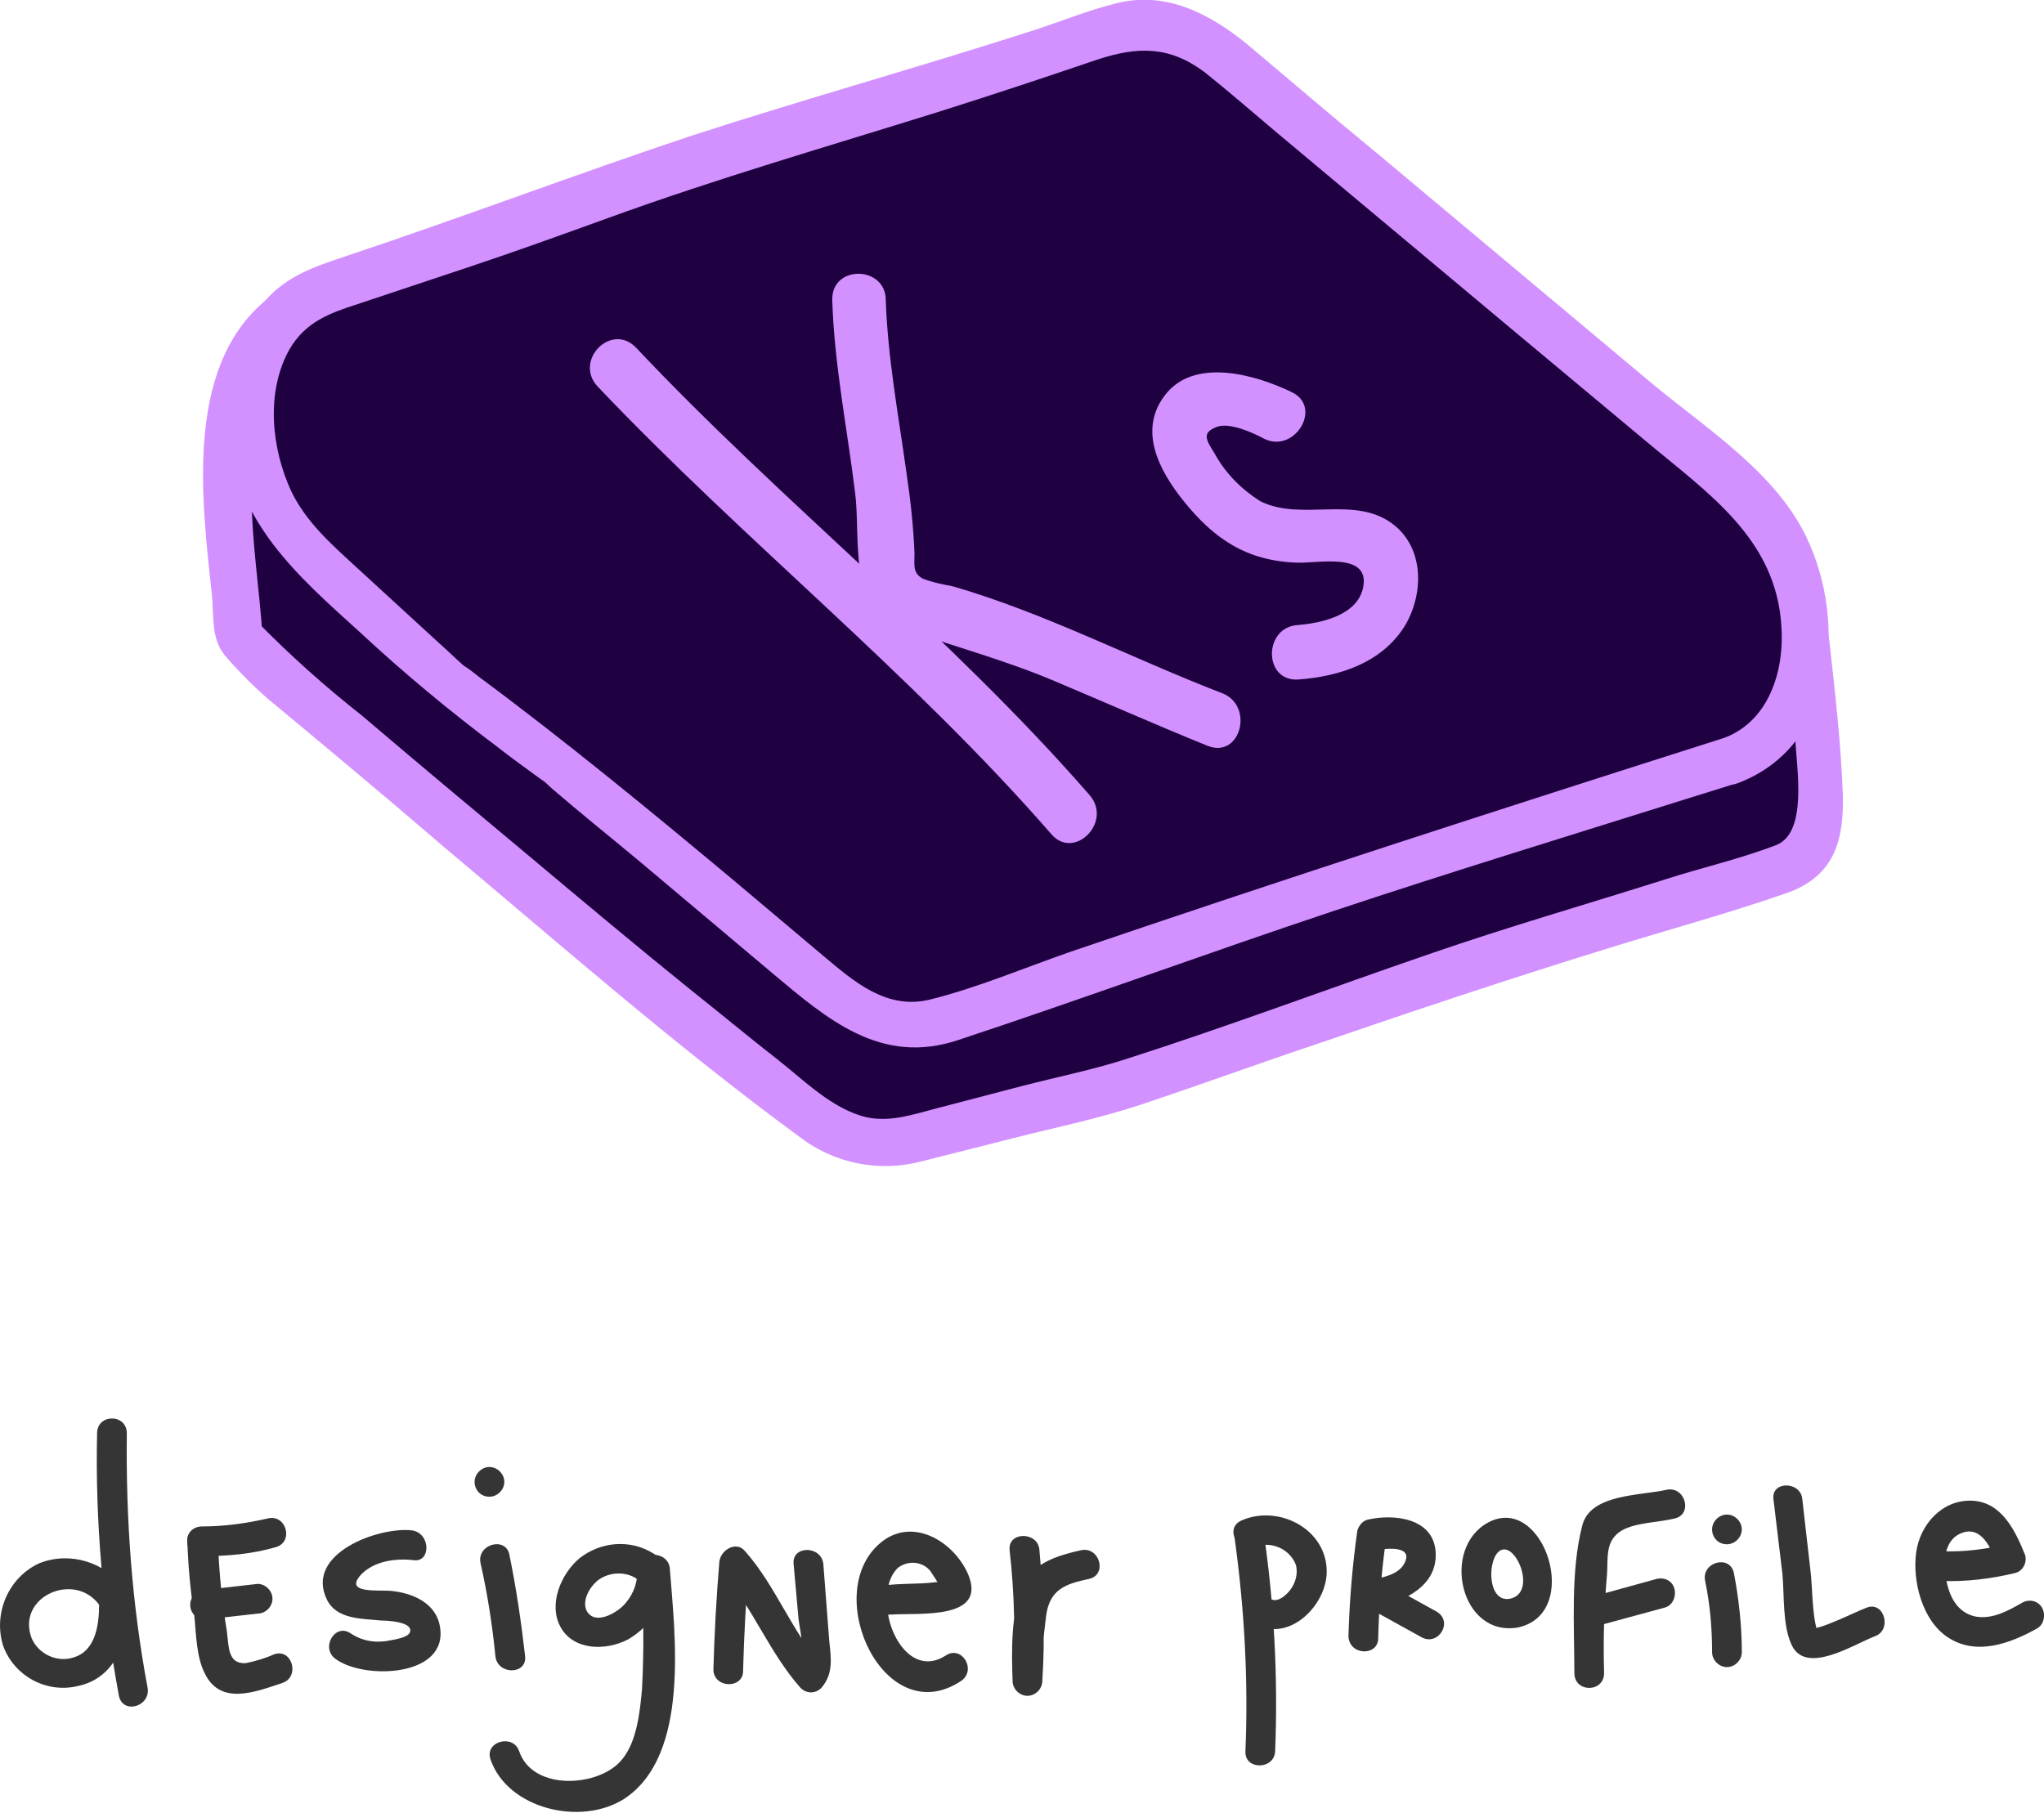
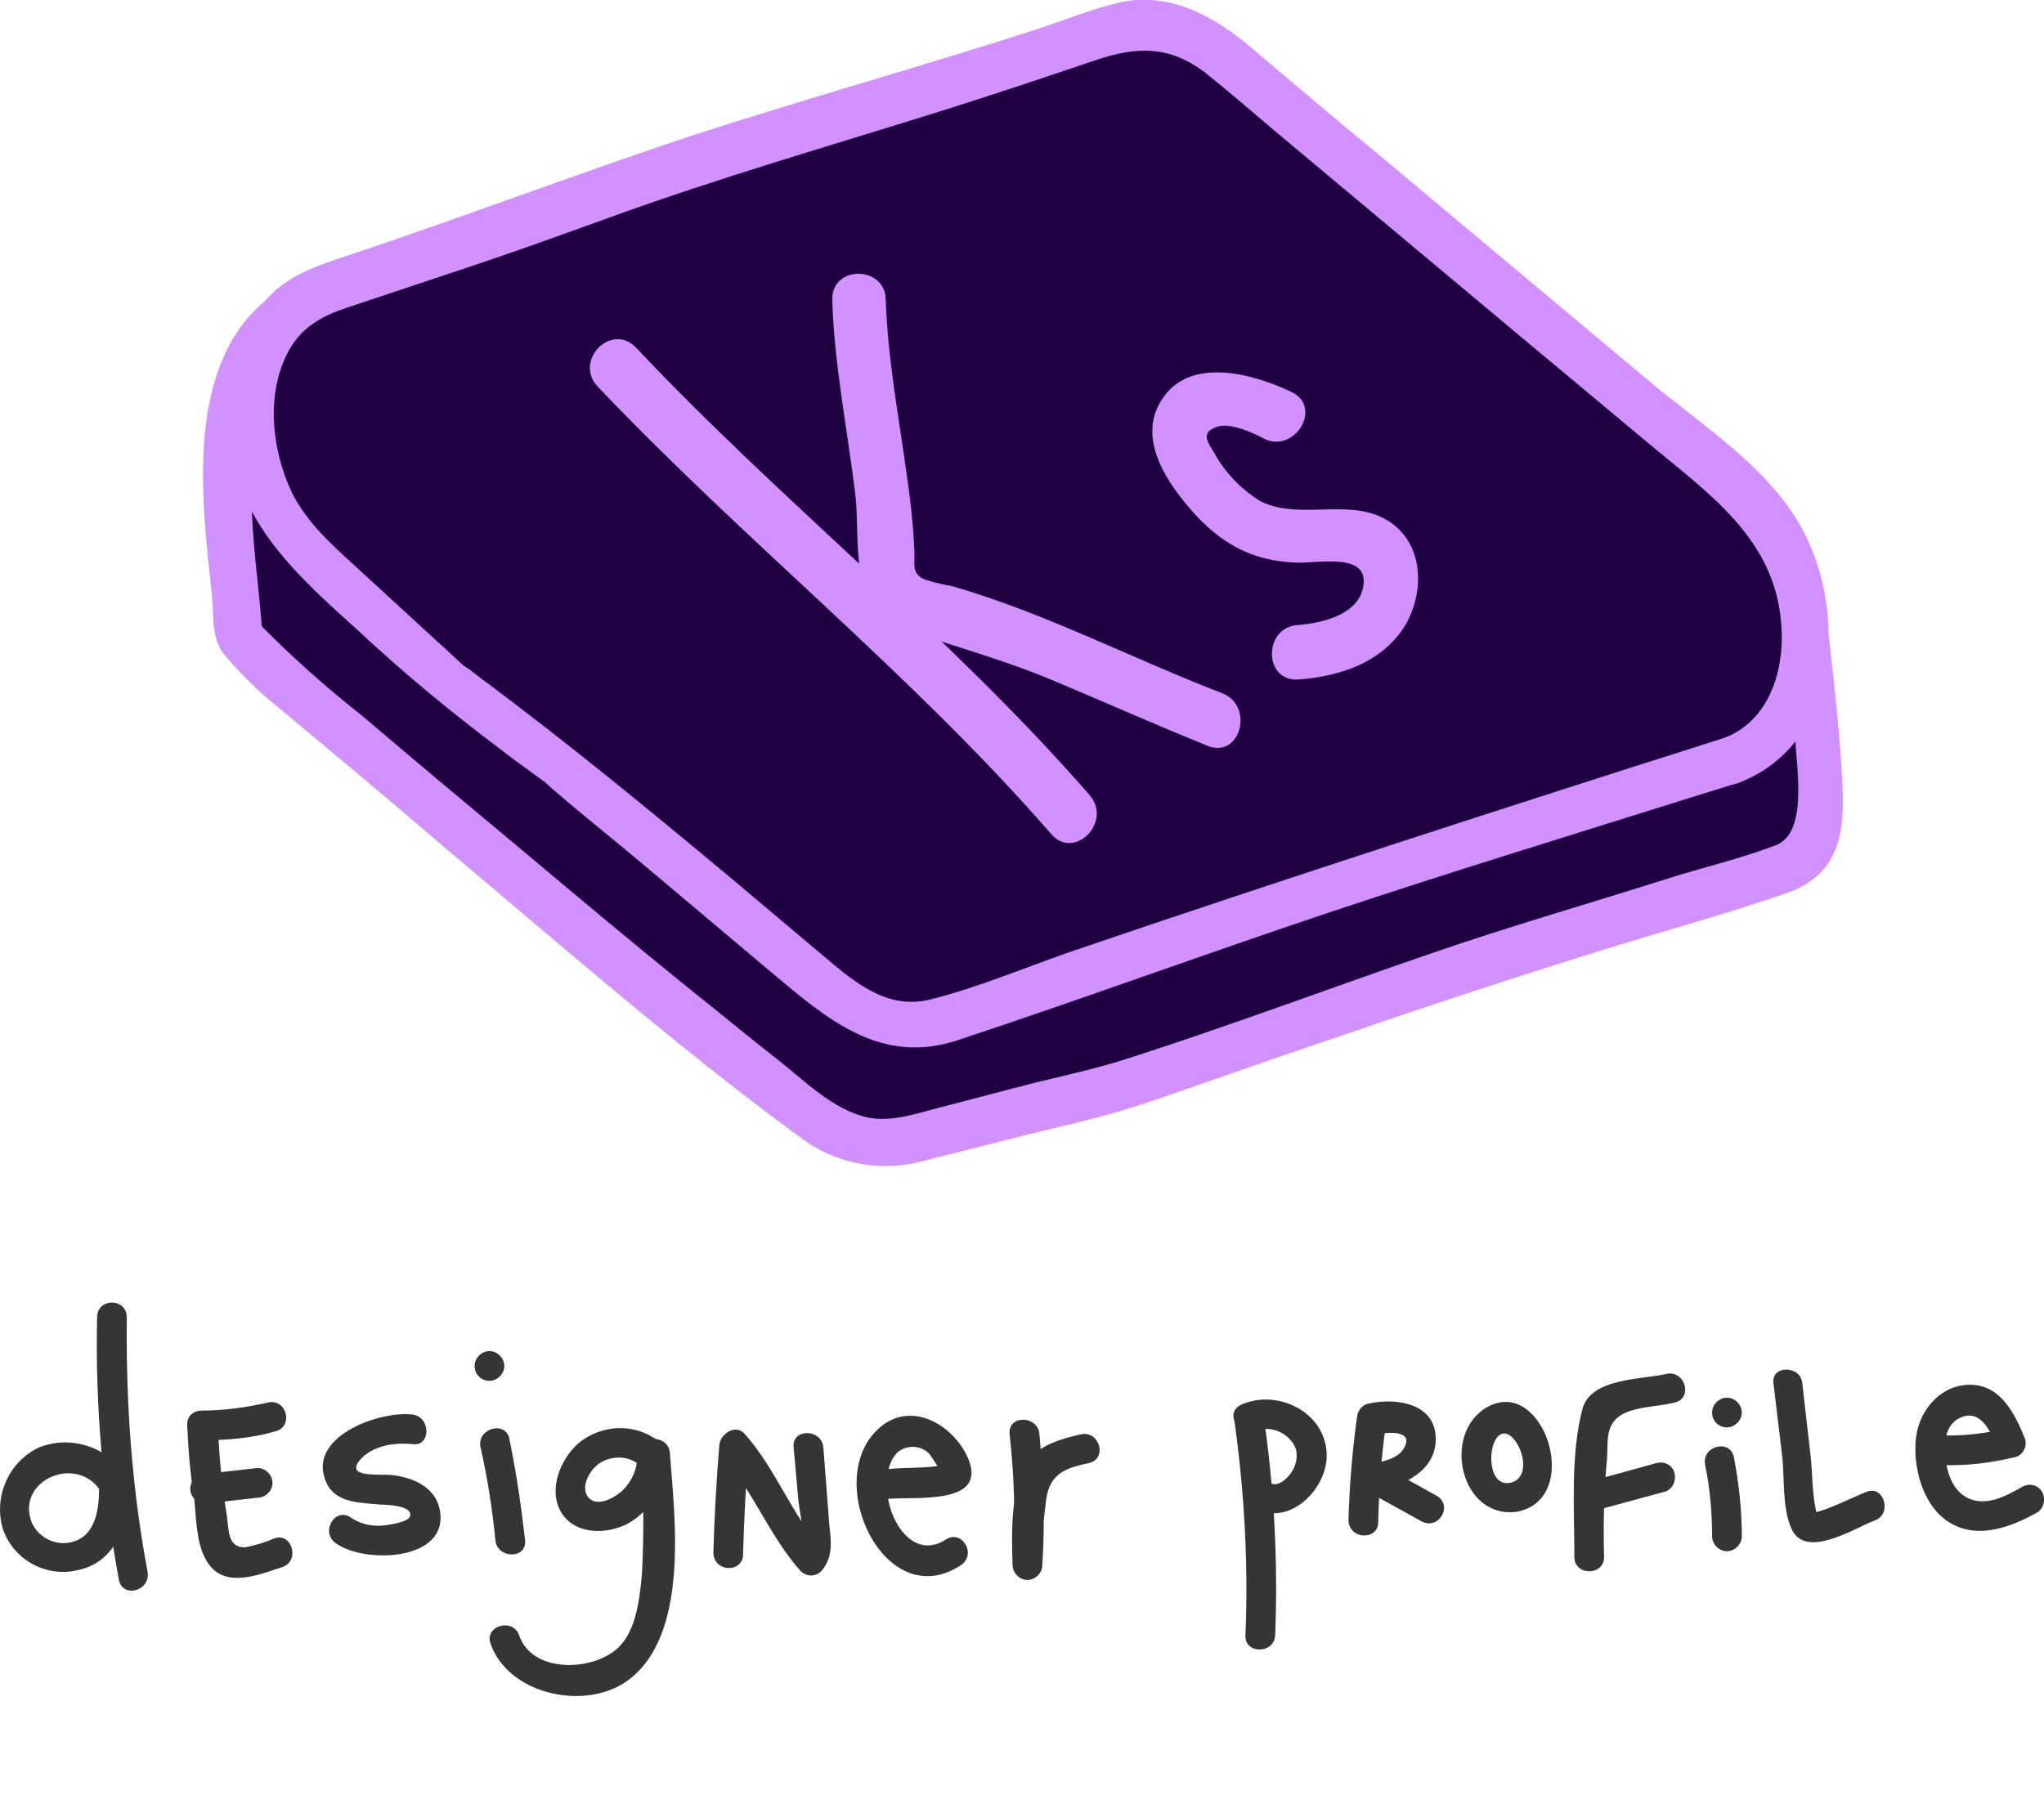
<svg xmlns="http://www.w3.org/2000/svg" version="1.1" id="Layer_1" x="0px" y="0px" viewBox="0 0 206.3 183" style="enable-background:new 0 0 206.3 183;" xml:space="preserve">
  <style type="text/css">
	.st0{fill:#1F0040;}
	.st1{fill:#D291FF;}
	.st2{fill:#353535;}
- 	.st3{opacity:0.3;}
- 	.st4{fill:#2D1B08;}
- 	.st5{fill:#DE9448;}
</style>
  <g>
    <path class="st0" d="M182.2,64.2c1,8.7,1.5,6.3,1.4,15.1c0,2.4,0.4,2.2-0.3,5.1c-0.3,1.3-1.1,2.3-2.3,2.8l-1.1,0.4l-32,10   l-34.1,11.8l-21.5,5.5c-3.5,1.1-7.4,0.2-10.8-2.6C62.8,97.9,45.1,82.4,26.9,67.4l-2.8-3.1c-0.5-8.1-1.2-8.4-1-16.5   c0.1-5.7,0.8-12,5.2-15.6" />
    <path class="st1" d="M179.8,64.2c0.4,3.5,1.2,6.9,1.4,10.4c0.1,2.8,1.3,9.4-1.9,10.7c-3.6,1.4-7.6,2.3-11.3,3.5   c-7.9,2.5-15.9,4.8-23.7,7.5c-10.2,3.5-20.3,7.3-30.6,10.6c-3.4,1.1-6.9,1.8-10.4,2.7l-8.8,2.3c-2.3,0.6-4.6,1.4-7,0.9   c-3.5-0.8-6.4-3.8-9.1-5.9s-5.7-4.6-8.6-6.9c-5.7-4.6-11.3-9.3-16.9-14c-5.4-4.5-10.9-9.1-16.3-13.7c-3.8-3-7.4-6.2-10.8-9.7   l0.7,1.7c-0.3-4.8-1.1-9.5-1.1-14.3c0-5.6,0-12.2,4.6-16.1c2.3-2-1-5.3-3.4-3.4c-8,6.9-6.2,20.3-5.2,29.7c0.2,2.3-0.1,4.5,1.5,6.2   c1.3,1.5,2.7,2.9,4.2,4.2c5.9,4.9,11.9,9.9,17.7,14.9c11.8,9.9,23.4,20.1,35.8,29.2c3.6,2.8,8.2,3.7,12.6,2.5   c2.8-0.7,5.5-1.4,8.3-2.1c4.6-1.2,9.2-2.1,13.7-3.6c6-2,12-4.2,18-6.2c9.6-3.3,19.2-6.5,28.9-9.5c6.1-1.9,12.4-3.6,18.4-5.7   c4.6-1.7,5.6-5.2,5.5-9.8c-0.2-5.4-0.8-10.5-1.4-15.9C184.2,61.2,179.4,61.2,179.8,64.2L179.8,64.2z" />
    <path class="st0" d="M174.7,76.8l-40.6,12.9L95,103.1c-3.5,1.2-7.4,0.2-10.8-2.6l-14-11.8L56.6,77.4l-11.5-8.4L32,56.8   c-9.4-7.9-9-24.5,0.8-27.7l18.3-6l19.3-7l24.1-7.3l17.9-5.9c3.5-1.1,7.4-0.2,10.8,2.6l12.2,10.1l14.7,12.3l14.6,12.1l10.8,9   C184.9,56.9,184.4,73.6,174.7,76.8z" />
    <path class="st1" d="M174,74.5c-22,7-44,14.1-66,21.6c-4.6,1.6-9.3,3.6-14.1,4.8c-4.4,1.1-7.7-1.8-10.8-4.4L74.2,89   c-8.5-7.1-17-14.1-25.9-20.7c-0.5-0.4-1-0.8-1.5-1.1l0,0c-0.8-0.7-1.6-1.5-2.4-2.2l-8.5-7.8c-2.5-2.3-5-4.5-6.5-7.6   c-2-4.3-2.6-10-0.2-14.3c1.6-2.8,4.1-3.7,6.9-4.6l11.1-3.7c4.8-1.6,9.5-3.3,14.2-5c11-4,22.1-7.2,33.3-10.7   c5.4-1.7,10.8-3.5,16.1-5.3c4-1.3,7.2-1.4,10.8,1.3c2.5,2,4.9,4.1,7.4,6.2l24.5,20.5l12.7,10.6c6.2,5.2,13.1,9.8,13.6,18.7   C180.1,67.6,178.6,72.8,174,74.5c-2.8,1-1.6,5.6,1.3,4.6c10-3.7,11.1-16.2,7.1-24.7c-3.1-6.7-10.3-11.2-15.8-15.8l-27.7-23.2   c-4.4-3.6-8.7-7.3-13.1-11c-3.7-3-8.1-5.3-13-4.1c-2.9,0.7-5.8,1.9-8.6,2.8C92.7,6.8,81.2,10,69.8,13.7c-11.7,3.9-23.3,8.3-35,12.2   c-3,1-5.7,1.9-7.9,4.3c-3.3,3.6-4.4,8.8-3.9,13.5c0.9,9.1,7,14.4,13.3,20.1c4.4,4.1,9.1,8,13.9,11.6c1.4,1.1,2.8,2.1,4.3,3.2   c0.3,0.2,0.6,0.4,0.9,0.7c-1-0.8,0.1,0.1,0.3,0.3c2.9,2.5,5.9,4.9,8.9,7.4l13.3,11.2c5.6,4.7,11,9.4,18.8,6.8   c12.7-4.2,25.2-8.8,37.8-13c12-4,24.1-7.7,36.2-11.5l4.5-1.4C178.2,78.2,177,73.6,174,74.5z" />
    <path class="st1" d="M130.4,39.6c-3.7-1.8-10-3.6-12.9,0.4c-2.6,3.5-0.5,7.5,1.9,10.5c3.1,3.9,6.4,6.1,11.4,6.3   c2.2,0.1,7.4-1.1,6.8,2.4c-0.5,2.9-4.2,3.7-6.6,3.9c-3.5,0.2-3.5,5.7,0,5.5c4.2-0.3,8.6-1.7,10.9-5.6c1.8-3.2,1.8-7.6-1.2-10   c-3.9-3.1-9.3-0.3-13.5-2.4c-1.9-1.2-3.5-2.8-4.6-4.8c-0.8-1.3-1.4-2.1,0.2-2.7c1.3-0.5,3.7,0.6,4.8,1.2   C130.7,45.8,133.5,41.1,130.4,39.6L130.4,39.6z" />
    <path class="st1" d="M60.3,39C75.1,54.6,92,68,106.1,84.2c2.3,2.7,6.2-1.2,3.9-3.9C95.9,64.1,78.9,50.7,64.2,35.1   C61.7,32.5,57.9,36.4,60.3,39L60.3,39z" />
    <path class="st1" d="M84,30.3c0.2,6.5,1.5,12.9,2.3,19.4c0.6,4.5-0.8,11.8,4.6,13.7c5.2,1.8,10.4,3.2,15.4,5.3s10.4,4.5,15.6,6.6   c3.3,1.3,4.7-4,1.5-5.3c-9.1-3.5-17.9-8.1-27.2-10.8c-1-0.2-2.1-0.4-3.1-0.8c-1-0.6-0.8-1.3-0.8-2.5c-0.1-2.7-0.4-5.4-0.8-8.1   c-0.8-5.8-1.9-11.6-2.1-17.5C89.4,26.8,83.9,26.7,84,30.3L84,30.3z" />
  </g>
  <g>
-     <path class="st2" d="M12.6,160.4c-2-2.7-5.5-3.8-8.6-2.6c-3.1,1.4-4.7,5-3.7,8.3c1.1,3.1,4.4,4.9,7.6,4.1c3.8-0.8,5.1-4.7,5.1-8.2   c0-1.9-3-1.9-3,0s-0.3,4.6-2.5,5.3c-1.7,0.6-3.6-0.3-4.3-1.9c-1.6-4.2,4.3-6.8,6.8-3.4C11.2,163.5,13.8,162,12.6,160.4L12.6,160.4z   " />
-     <path class="st2" d="M9.8,144.7c-0.2,8.9,0.6,17.8,2.2,26.5c0.4,1.9,3.2,1.1,2.9-0.8c-1.6-8.5-2.2-17.1-2.1-25.7   C12.8,142.7,9.8,142.7,9.8,144.7L9.8,144.7z" />
-     <path class="st2" d="M20.4,157.1c2.5,0,5-0.2,7.4-0.9c1.9-0.5,1.1-3.4-0.8-2.9c-2.2,0.5-4.4,0.8-6.6,0.8   C18.4,154.1,18.4,157.1,20.4,157.1z" />
-     <path class="st2" d="M20.7,163.5l5.3-0.6c0.8,0,1.5-0.7,1.5-1.5c0-0.8-0.7-1.5-1.5-1.5l-5.3,0.6c-0.8,0-1.5,0.7-1.5,1.5   C19.2,162.9,19.9,163.5,20.7,163.5z" />
-     <path class="st2" d="M18.9,155.6c0.1,2.5,0.3,4.9,0.7,7.4c0.2,1.9,0.2,4.3,1.1,6c1.6,3.2,5.1,1.8,7.8,0.9c1.8-0.6,1-3.5-0.8-2.9   c-0.9,0.4-1.9,0.7-2.9,0.9c-1.8,0.1-1.7-1.6-1.9-3.2c-0.5-3-0.8-6-0.9-9.1C21.8,153.7,18.8,153.7,18.9,155.6L18.9,155.6z" />
-     <path class="st2" d="M41.6,154.5c-3.3-0.4-10.9,2.3-8.6,7c1,2,3.5,1.9,5.5,2.1c0.5,0,3.1,0.1,2.9,1.1c-0.1,0.6-1.5,0.8-2,0.9   c-1.4,0.3-2.8,0.1-4-0.7c-1.6-1.1-3.1,1.5-1.5,2.6c2.9,2.1,11.4,1.8,10.5-3.3c-0.4-2.4-2.8-3.4-5-3.6c-1.3-0.1-4.8,0.3-2.9-1.7   c1.3-1.3,3.4-1.6,5.2-1.4C43.5,157.8,43.5,154.8,41.6,154.5L41.6,154.5z" />
-     <path class="st2" d="M48.5,157.8c0.7,3.1,1.2,6.3,1.5,9.4c0.2,1.9,3.2,1.9,3,0c-0.4-3.5-0.9-6.9-1.6-10.3   C51,155.1,48.1,155.9,48.5,157.8L48.5,157.8z" />
-     <path class="st2" d="M49.4,151.1c0.8,0,1.5-0.7,1.5-1.5s-0.7-1.5-1.5-1.5s-1.5,0.7-1.5,1.5S48.5,151.1,49.4,151.1z" />
-     <path class="st2" d="M65.9,156.8c-2.3-1.4-5.2-1.2-7.4,0.5c-1.9,1.6-3.2,4.7-1.9,7s4.5,2.4,6.8,1.2c2.4-1.4,3.9-3.9,3.9-6.6   c0.1-1.9-2.9-1.9-3,0c0,1.2-0.6,2.4-1.4,3.2c-0.8,0.8-2.9,2-3.7,0.5c-0.5-1.1,0.4-2.5,1.2-3.1c1.1-0.8,2.7-0.9,3.9-0.1   C66.1,160.3,67.6,157.7,65.9,156.8L65.9,156.8z" />
-     <path class="st2" d="M64.6,158.4c0.4,4,0.4,8.1,0.2,12.1c-0.2,2.2-0.5,5.3-2,7.1c-2.2,2.8-9,3.3-10.4-0.8c-0.6-1.8-3.5-1-2.9,0.8   c1.7,5,9.1,6.8,13.5,4c6.7-4.4,5.1-16.7,4.6-23.3C67.4,156.5,64.4,156.5,64.6,158.4L64.6,158.4z" />
-     <path class="st2" d="M75,168.6c0.1-3.6,0.3-7.3,0.6-10.9l-2.6,1.1c3,3.6,4.7,8.1,7.8,11.6c0.6,0.6,1.5,0.6,2.1,0   c1.2-1.4,1-2.9,0.8-4.7l-0.6-7.8c-0.2-1.9-3.2-1.9-3,0l0.5,5.6c0.1,0.8,0.8,4.1,0.2,4.7H83c-3.1-3.5-4.7-8.1-7.8-11.6   c-0.9-1.1-2.5-0.1-2.6,1.1c-0.3,3.6-0.5,7.3-0.6,10.9C72.1,170.5,75.1,170.5,75,168.6L75,168.6z" />
-     <path class="st2" d="M89.9,163c2.8-0.2,9.8,0.6,7.8-4.1c-1.5-3.4-5.8-5.9-9-3c-5.8,5.2,0.6,18.9,8.3,13.8c1.6-1.1,0.1-3.6-1.5-2.6   c-3.2,2.1-5.6-1.6-5.9-4.4c-0.2-1.5-0.1-3.3,1-4.4c1-0.8,2.5-0.7,3.3,0.3c0,0,0,0,0,0c0.4,0.6,0.8,1.2,1.1,1.8l1-1   c-1.8,0.6-4.3,0.4-6.3,0.6s-1.9,3.1,0,3L89.9,163z" />
-     <path class="st2" d="M101.9,156.5c0.5,4.4,0.6,8.8,0.3,13.3h3c-0.1-2.3,0.1-4.5,0.4-6.8c0.4-2.6,2-3.1,4.3-3.6   c1.9-0.4,1.1-3.3-0.8-2.9c-2.2,0.5-4.7,1.2-5.8,3.4c-1.3,2.7-1.2,6.9-1.1,9.8c0,0.8,0.7,1.5,1.5,1.5s1.5-0.7,1.5-1.5   c0.3-4.4,0.1-8.9-0.3-13.3C104.7,154.6,101.7,154.6,101.9,156.5z" />
-     <path class="st2" d="M124.6,155.2c1,7.2,1.4,14.4,1.1,21.6c-0.1,1.9,2.9,1.9,3,0c0.3-7.5-0.1-15-1.2-22.4   C127.2,152.5,124.3,153.3,124.6,155.2z" />
-     <path class="st2" d="M126.8,156.1c1.6-0.5,3.4,0.3,4,1.9c0.2,0.8,0,1.7-0.5,2.4c-0.4,0.6-1.5,1.6-2.2,0.9c-1.4-1.3-3.6,0.8-2.1,2.1   c3.5,3.1,8.1-1.2,7.9-5c-0.2-4.2-5-6.5-8.6-4.9C123.5,154.3,125,156.9,126.8,156.1L126.8,156.1z" />
-     <path class="st2" d="M139.1,165.3c0.1-3.3,0.3-6.6,0.8-9.9l-1,1.1c1-0.2,3.9-0.5,2.8,1.4c-0.6,1.1-2.3,1.4-3.4,1.6   c-0.8,0.2-1.3,1.1-1,1.9c0.1,0.3,0.3,0.6,0.6,0.8l5.6,3.1c1.7,0.9,3.2-1.6,1.5-2.6l-5.6-3.1l-0.4,2.7c2.8-0.7,6.1-2.2,5.9-5.6   s-4.1-3.9-6.8-3.3c-0.5,0.1-0.9,0.5-1.1,1.1c-0.5,3.5-0.8,7.1-0.9,10.7C136.2,167.2,139.2,167.2,139.1,165.3L139.1,165.3z" />
-     <path class="st2" d="M153.2,164.3c6.6-1.4,2.6-13.6-3-10.6C145.4,156.3,147.4,165.3,153.2,164.3c1.9-0.3,1.1-3.2-0.8-2.9   c-2.2,0.4-2.3-3.6-1.2-4.7c1.6-1.6,4.1,4.1,1.2,4.7C150.5,161.8,151.3,164.7,153.2,164.3z" />
-     <path class="st2" d="M161.9,168.9c-0.1-3.4,0-6.7,0.3-10c0.1-1.7-0.2-3.4,1.5-4.4c1.4-0.8,3.7-0.8,5.3-1.2c1.9-0.4,1.1-3.3-0.8-2.9   c-2.6,0.6-7.7,0.4-8.5,3.6c-1.2,4.6-0.8,10.2-0.8,14.9C158.9,170.9,161.9,170.9,161.9,168.9L161.9,168.9z" />
-     <path class="st2" d="M161,164.2l7-1.9c0.8-0.2,1.2-1.1,1-1.9c-0.2-0.8-1-1.2-1.8-1l-6.9,1.9c-0.8,0.2-1.3,1-1.1,1.8   C159.4,164,160.2,164.5,161,164.2L161,164.2z" />
-     <path class="st2" d="M172.1,159.6c0.5,2.4,0.7,4.8,0.7,7.2c0,0.8,0.7,1.5,1.5,1.5s1.5-0.7,1.5-1.5c0-2.7-0.3-5.4-0.8-8   C174.6,156.9,171.7,157.7,172.1,159.6z" />
-     <path class="st2" d="M174.3,155.9c0.8,0,1.5-0.7,1.5-1.5s-0.7-1.5-1.5-1.5s-1.5,0.7-1.5,1.5S173.4,155.9,174.3,155.9z" />
-     <path class="st2" d="M179,151.4l0.9,7.5c0.2,2.2,0,5.1,0.9,7.1c1.4,3.2,6.3,0,8.4-0.8c1.8-0.6,1-3.6-0.8-2.9   c-1.1,0.4-4.8,2.3-5.7,2.1l1,1.1c-0.9-2.1-0.7-5-1-7.2l-0.8-7C181.7,149.5,178.7,149.5,179,151.4L179,151.4z" />
-     <path class="st2" d="M195.9,159.6c2.5,0.1,5-0.2,7.5-0.8c0.8-0.2,1.2-1.1,1-1.8c-1-2.5-2.4-5.4-5.4-5.5s-5.2,2.4-5.6,5.2   c-0.4,2.9,0.6,6.9,3.2,8.6c2.9,1.9,6.3,0.6,9-0.9c0.7-0.4,0.9-1.4,0.5-2.1c-0.4-0.7-1.3-0.9-2-0.5c-1.4,0.8-3,1.7-4.7,1.4   c-1.9-0.4-2.7-2.1-3-3.9c-0.3-1.5-0.2-3.8,1.5-4.5c2.1-0.9,3.1,1.6,3.6,3l1.1-1.9c-2.2,0.5-4.4,0.8-6.7,0.7   C194,156.5,194,159.5,195.9,159.6L195.9,159.6z" />
-   </g>
-   <g class="st3">
-     <path class="st2" d="M252.2,143.7c-2-2.7-5.5-3.8-8.6-2.6c-3.1,1.4-4.7,5-3.7,8.3c1.1,3.1,4.4,4.9,7.6,4.1c3.9-0.8,5.1-4.7,5.1-8.2   c0-1.9-3-1.9-3,0s-0.3,4.6-2.5,5.3c-1.7,0.6-3.6-0.3-4.3-1.9c-1.6-4.2,4.3-6.8,6.9-3.4C250.8,146.7,253.4,145.2,252.2,143.7   L252.2,143.7z" />
-     <path class="st2" d="M249.4,128c-0.2,8.9,0.6,17.8,2.2,26.5c0.3,1.9,3.2,1.1,2.9-0.8c-1.6-8.5-2.2-17.1-2.1-25.7   C252.4,126,249.4,126,249.4,128L249.4,128z" />
-     <path class="st2" d="M260,140.4c2.5,0,5-0.2,7.4-0.9c1.9-0.5,1.1-3.4-0.8-2.9c-2.2,0.5-4.4,0.8-6.6,0.8   C258,137.4,258,140.4,260,140.4z" />
-     <path class="st2" d="M260.3,146.8l5.3-0.6c0.8,0,1.5-0.7,1.5-1.5c0-0.8-0.7-1.5-1.5-1.5l-5.3,0.6c-0.8,0-1.5,0.7-1.5,1.5   C258.8,146.1,259.5,146.8,260.3,146.8z" />
-     <path class="st2" d="M258.4,138.9c0.1,2.5,0.3,4.9,0.7,7.4c0.2,1.9,0.2,4.3,1.1,6c1.6,3.2,5.1,1.8,7.8,0.9c1.8-0.6,1-3.5-0.8-2.9   c-0.9,0.4-1.9,0.7-2.9,0.9c-1.8,0.1-1.7-1.6-1.9-3.2c-0.5-3-0.8-6-0.9-9.1C261.3,137,258.3,136.9,258.4,138.9L258.4,138.9z" />
-     <path class="st2" d="M281.1,137.8c-3.3-0.4-10.9,2.3-8.6,7c1,2,3.5,1.9,5.5,2.1c0.5,0,3.1,0.1,2.9,1.1c-0.1,0.6-1.5,0.8-2,0.9   c-1.4,0.3-2.8,0.1-4-0.7c-1.6-1.1-3.1,1.5-1.5,2.6c2.9,2.1,11.4,1.8,10.5-3.3c-0.4-2.4-2.8-3.4-5-3.6c-1.3-0.1-4.8,0.3-2.9-1.7   c1.3-1.3,3.4-1.6,5.2-1.4C283.1,141,283.1,138,281.1,137.8L281.1,137.8z" />
-     <path class="st2" d="M288.1,141.1c0.7,3.1,1.2,6.3,1.5,9.4c0.2,1.9,3.2,1.9,3,0c-0.4-3.5-0.9-6.9-1.6-10.3   C290.6,138.4,287.7,139.2,288.1,141.1L288.1,141.1z" />
-     <path class="st2" d="M288.9,134.4c0.8,0,1.5-0.7,1.5-1.5s-0.7-1.5-1.5-1.5s-1.5,0.7-1.5,1.5S288.1,134.4,288.9,134.4z" />
-     <path class="st2" d="M305.5,140.1c-2.3-1.4-5.2-1.2-7.4,0.5c-1.9,1.6-3.2,4.7-1.9,7c1.4,2.3,4.5,2.4,6.8,1.2   c2.4-1.4,3.9-3.9,3.9-6.6c0.1-1.9-2.9-1.9-3,0c0,1.2-0.6,2.4-1.4,3.2c-0.8,0.8-2.9,2-3.7,0.5c-0.5-1.1,0.4-2.5,1.2-3.1   c1.1-0.8,2.7-0.9,3.9-0.1C305.6,143.5,307.1,140.9,305.5,140.1L305.5,140.1z" />
-     <path class="st2" d="M304.2,141.7c0.4,4,0.4,8.1,0.2,12.1c-0.2,2.2-0.5,5.3-2,7.1c-2.2,2.8-9,3.3-10.4-0.8c-0.6-1.8-3.5-1-2.9,0.8   c1.7,5,9.1,6.8,13.5,4c6.7-4.4,5.1-16.7,4.6-23.3C307,139.8,304,139.8,304.2,141.7L304.2,141.7z" />
-     <path class="st2" d="M314.6,151.8c0.1-3.6,0.3-7.3,0.6-10.9l-2.6,1.1c3,3.6,4.7,8.1,7.8,11.6c0.6,0.6,1.5,0.6,2.1,0   c1.2-1.4,1-2.9,0.8-4.7l-0.6-7.8c-0.1-1.9-3.1-1.9-3,0l0.5,5.6c0.1,0.8,0.8,4.1,0.2,4.7h2.2c-3.1-3.5-4.7-8.1-7.8-11.6   c-0.9-1.1-2.5-0.1-2.6,1.1c-0.3,3.6-0.5,7.3-0.6,10.9C311.6,153.8,314.6,153.8,314.6,151.8L314.6,151.8z" />
-     <path class="st2" d="M329.5,146.3c2.8-0.2,9.9,0.6,7.8-4.1c-1.5-3.4-5.8-5.9-9-3c-5.8,5.2,0.6,18.9,8.3,13.8   c1.6-1.1,0.1-3.6-1.5-2.6c-3.2,2.1-5.6-1.6-5.9-4.4c-0.2-1.5-0.1-3.3,1-4.4c1-0.8,2.5-0.7,3.3,0.3c0,0,0,0,0,0   c0.4,0.6,0.8,1.2,1.1,1.8l1-1c-1.8,0.6-4.3,0.4-6.3,0.6s-1.9,3.1,0,3L329.5,146.3z" />
-     <path class="st2" d="M341.4,139.8c0.5,4.4,0.6,8.8,0.4,13.3h3c-0.1-2.3,0.1-4.5,0.4-6.8c0.4-2.6,2-3.1,4.3-3.6   c1.9-0.4,1.1-3.3-0.8-2.9c-2.2,0.5-4.7,1.2-5.8,3.4c-1.3,2.7-1.2,6.9-1.1,9.8c0,0.8,0.7,1.5,1.5,1.5s1.5-0.7,1.5-1.5   c0.3-4.4,0.1-8.9-0.4-13.3C344.2,137.9,341.2,137.8,341.4,139.8z" />
-     <path class="st2" d="M364.1,138.5c1,7.2,1.4,14.4,1.1,21.6c-0.1,1.9,2.9,1.9,3,0c0.3-7.5-0.1-15-1.2-22.4   C366.8,135.8,363.9,136.6,364.1,138.5z" />
-     <path class="st2" d="M366.4,139.4c1.6-0.5,3.4,0.3,4,1.9c0.2,0.8,0,1.7-0.5,2.4c-0.4,0.6-1.5,1.6-2.2,0.9c-1.4-1.3-3.6,0.8-2.1,2.1   c3.5,3.1,8.1-1.2,7.9-5c-0.2-4.2-5-6.5-8.6-4.9C363,137.6,364.6,140.1,366.4,139.4L366.4,139.4z" />
-     <path class="st2" d="M378.7,148.6c0.1-3.3,0.3-6.6,0.8-9.9l-1,1.1c1-0.2,3.9-0.5,2.8,1.4c-0.6,1.1-2.3,1.4-3.4,1.6   c-0.8,0.2-1.3,1.1-1,1.9c0.1,0.3,0.3,0.6,0.6,0.8l5.6,3.1c1.7,0.9,3.2-1.6,1.5-2.6L379,143l-0.4,2.7c2.8-0.7,6.1-2.2,5.9-5.6   s-4.1-3.9-6.8-3.3c-0.5,0.1-0.9,0.5-1.1,1.1c-0.5,3.5-0.8,7.1-0.9,10.7C375.7,150.5,378.7,150.5,378.7,148.6L378.7,148.6z" />
-     <path class="st2" d="M392.8,147.6c6.6-1.4,2.6-13.6-3-10.6C385,139.6,387,148.5,392.8,147.6c1.9-0.3,1.1-3.2-0.8-2.9   c-2.2,0.4-2.3-3.6-1.2-4.7c1.6-1.6,4.1,4.1,1.2,4.7C390.1,145.1,390.9,148,392.8,147.6z" />
-     <path class="st2" d="M401.5,152.2c-0.1-3.4,0-6.7,0.3-10c0.1-1.7-0.2-3.4,1.5-4.4c1.4-0.8,3.7-0.8,5.3-1.2c1.9-0.4,1.1-3.3-0.8-2.9   c-2.6,0.6-7.7,0.4-8.5,3.6c-1.2,4.6-0.8,10.2-0.8,14.9C398.5,154.1,401.5,154.1,401.5,152.2L401.5,152.2z" />
-     <path class="st2" d="M400.6,147.5l7-1.9c0.8-0.2,1.2-1.1,1-1.9c-0.2-0.8-1-1.2-1.8-1l-6.9,1.9c-0.8,0.2-1.3,1-1.1,1.8   C399,147.3,399.8,147.7,400.6,147.5L400.6,147.5z" />
-     <path class="st2" d="M411.7,142.9c0.5,2.4,0.7,4.8,0.7,7.2c0,0.8,0.7,1.5,1.5,1.5s1.5-0.7,1.5-1.5c0-2.7-0.3-5.4-0.8-8   C414.2,140.2,411.3,141,411.7,142.9z" />
-     <path class="st2" d="M413.8,139.1c0.8,0,1.5-0.7,1.5-1.5s-0.7-1.5-1.5-1.5s-1.5,0.7-1.5,1.5S413,139.1,413.8,139.1z" />
-     <path class="st2" d="M418.6,134.7l0.9,7.5c0.2,2.2,0,5.1,0.9,7.1c1.4,3.2,6.3,0,8.5-0.8c1.8-0.6,1-3.6-0.8-2.9   c-1.1,0.4-4.8,2.3-5.7,2.1l1,1.1c-0.9-2.1-0.7-5-1-7.2l-0.8-7C421.3,132.8,418.3,132.8,418.6,134.7L418.6,134.7z" />
-     <path class="st2" d="M435.5,142.9c2.5,0.1,5-0.2,7.5-0.8c0.8-0.2,1.2-1.1,1-1.8c-1-2.5-2.4-5.4-5.4-5.5s-5.2,2.4-5.6,5.2   c-0.4,2.9,0.6,6.9,3.2,8.6c2.9,1.9,6.3,0.6,9-0.9c0.7-0.4,0.9-1.4,0.5-2.1c-0.4-0.7-1.3-0.9-2-0.5c-1.4,0.8-3,1.7-4.7,1.4   c-1.9-0.4-2.7-2.1-3-3.9c-0.3-1.5-0.2-3.8,1.5-4.5c2.1-0.9,3.1,1.6,3.6,3l1.1-1.9c-2.2,0.5-4.4,0.8-6.7,0.7   C433.6,139.8,433.6,142.8,435.5,142.9L435.5,142.9z" />
-   </g>
-   <g>
-     <path class="st4" d="M422.5,50.4c1,9.1,1.1,9.3,1,18.4c0.1,3.2-0.1,6.4-0.5,9.6c-0.3,1.3-1.1,2.4-2.3,2.9l-1.1,0.5l-32.3,10.4   l-34.4,12.3l-21.7,5.8c-3.5,1.2-7.5,0.2-10.9-2.7l-28.4-22.7l-10.3-10.3l-16.2-13.9l-2.8-3.2c-0.6-8.5-0.7-17-0.5-25.5   c0.1-5.9,0.8-12.6,5.3-16.2" />
-     <path class="st5" d="M420.1,50.4c0.7,6.1,1,12.3,1,18.4c0,2.6,0.9,8.4-1.2,10.2c-0.7,0.4-1.4,0.7-2.2,0.9c-7.3,2.4-14.7,4.8-22,7.1   c-11.9,3.8-23.7,8.2-35.4,12.4c-4.3,1.5-8.4,3-12.8,4.1l-12.7,3.4c-4,1.1-7.6,2.4-11.5-0.1c-5.3-3.4-10-8-15-11.9   s-10-7.6-14.7-11.7c-4.5-4-8.4-8.6-13-12.6c-5.6-4.8-11.6-9.3-16.5-14.8l0.7,1.7c-0.5-7.5-0.7-15-0.6-22.5c0.1-6-0.2-13.2,4.6-17.6   c2.3-2-1.1-5.4-3.4-3.4c-6,5.4-6,14.1-6,21.6c-0.1,4.9,0,9.7,0.2,14.6c0.1,3.5-0.4,7.2,1.9,9.9c5,5.7,11.4,10.3,17.2,15.2   c4.2,3.6,7.6,8,11.8,11.5c6.5,5.6,13.4,10.7,20,16c6.3,5,12.7,12,21.5,9.6c7.1-1.9,14.3-3.5,21.3-5.7c12.4-3.8,24.3-9.1,36.7-13.1   l28.4-9.2c0.9-0.3,1.9-0.6,2.8-1c3.9-1.7,4.4-5.3,4.6-9.2c0.3-8,0-16.1-1-24.1c-0.3-3-5.1-3.1-4.8,0L420.1,50.4z" />
-     <path class="st4" d="M414.8,60.7l-40.9,13l-39.4,13.5c-3.5,1.2-7.5,0.2-10.9-2.7l-14.2-11.8l-13.7-11.4l-11.5-8.5L271,40.6   c-9.5-8-9-24.7,0.8-28l18.5-6.1l19.5-7.1L334-7.9l18-6c3.5-1.1,7.5-0.2,10.9,2.7L375.2-1L390,11.4l14.7,12.2l10.9,9.1   C425,40.7,424.6,57.4,414.8,60.7z" />
-     <path class="st5" d="M414.1,58.4c-22.2,7.1-44.4,14.2-66.5,21.8c-4.7,1.6-9.4,3.7-14.2,4.8c-4.5,1.1-7.8-1.8-10.9-4.5l-9-7.5   c-8.6-7.2-17.1-14.2-26.1-20.8l-1.6-1.2c-0.6-0.4-0.2-0.2,0,0c-0.8-0.7-1.6-1.5-2.4-2.2l-8.6-7.9c-2.5-2.3-5.1-4.5-6.6-7.7   c-2.1-4.4-2.6-10.1-0.2-14.4c1.6-2.9,4.1-3.7,7-4.7l11.2-3.7c4.8-1.6,9.6-3.3,14.3-5.1c11.1-4,22.3-7.3,33.5-10.8   c5.5-1.7,10.9-3.5,16.3-5.3c4-1.3,7.3-1.5,10.9,1.4c2.6,2,5,4.2,7.5,6.2l24.7,20.6l12.8,10.7c6.3,5.2,13.3,9.9,13.7,18.9   C420.2,51.5,418.7,56.7,414.1,58.4c-2.9,1.1-1.6,5.7,1.3,4.6c10-3.7,11.2-16.3,7.2-24.9c-3.2-6.8-10.4-11.2-16-15.9L378.7-1.2   c-4.4-3.7-8.8-7.4-13.2-11.1c-3.8-3.1-8.1-5.3-13.1-4.2c-3,0.7-5.8,1.9-8.7,2.8c-11.4,3.8-23.1,6.9-34.5,10.7   c-11.8,3.9-23.5,8.4-35.3,12.3c-3,1-5.8,1.9-8,4.3c-3.3,3.6-4.4,8.9-4,13.7c0.9,9.2,7,14.5,13.4,20.3c4.5,4.2,9.2,8.1,14.1,11.7   l4.3,3.2c0.3,0.2,0.6,0.4,0.9,0.7c-1-0.8,0.1,0.1,0.3,0.3c2.9,2.5,6,5,8.9,7.5l13.5,11.2c5.6,4.7,11.1,9.5,19,6.8   c12.7-4.2,25.4-8.8,38.1-13.1c12.1-4,24.3-7.8,36.5-11.6l4.6-1.5C418.3,62.1,417.1,57.4,414.1,58.4z" />
-     <path class="st5" d="M327.3,18.4c-6.4-5.2-16.5-7.9-22.3-0.3c-5.8,7.7,0.1,16.4,4.6,22.9c5.4,7.7,11.9,14.5,18.4,21.3   c2.8,3,6.1,6,10.4,6.6c3.4,0.5,7.3-1.2,10-3.3c3.4-2.6,4-6.3,2.5-10.2c-1.9-4.7-4.6-9.1-6.5-13.8l-4.4,2.6l14.6,13.8   c2.5,2.3,6.2-1.4,3.7-3.7l-14.6-13.8c-1.7-1.7-5.4,0-4.4,2.5c1.5,3.7,3.4,7.1,5.1,10.7c1.6,3.3,3.6,6.3-0.4,8.5   c-1.6,0.9-3.6,1.8-5.4,1.3c-2-0.5-3.7-2-5.2-3.4c-3.1-2.9-5.9-6.2-8.8-9.3c-5.8-6.3-11.2-12.9-15.2-20.5c-1-1.9-1.7-3.5-1.4-5.6   c0.2-2.3,1.5-4.4,3.5-5.5c4.1-2.2,9,0.1,12.2,2.7C326.2,24.2,330,20.5,327.3,18.4z" />
-     <path class="st5" d="M336.6,49.2l10.7-7.9c2.7-2,0.1-6.5-2.6-4.5l-10.7,7.9C331.2,46.7,333.8,51.2,336.6,49.2L336.6,49.2z" />
-     <path class="st5" d="M332,9.9c11.6,13.3,22.2,27.5,33.5,41.1c2,2.4,5.4-0.7,4.1-3.2c-1.1-2.2-6.8-21.3-4.4-21.8   c1.1-0.2,3.9,3.1,4.5,3.7c1.5,1.6,2.8,3.3,4.1,5c2.3,3.2,4.5,6.4,7,9.5c2.1,2.6,5.8-1.1,3.7-3.7c-3.5-4.3-6.4-9-10-13.2   c-2.8-3.2-8.2-9-12.8-5.6c-4.3,3.2-1.9,9.6-1.1,14c1,5,2,10.2,4.3,14.8l4.1-3.2C358,33.8,347.4,19.6,335.8,6.3   C333.5,3.7,329.8,7.5,332,9.9L332,9.9z" />
+     <path class="st2" d="M12.6,148.7c-2-2.7-5.5-3.8-8.6-2.6c-3.1,1.4-4.7,5-3.7,8.3c1.1,3.1,4.4,4.9,7.6,4.1c3.8-0.8,5.1-4.7,5.1-8.2   c0-1.9-3-1.9-3,0s-0.3,4.6-2.5,5.3c-1.7,0.6-3.6-0.3-4.3-1.9c-1.6-4.2,4.3-6.8,6.8-3.4C11.2,151.7,13.8,150.2,12.6,148.7   L12.6,148.7z" />
+     <path class="st2" d="M9.8,133c-0.2,8.9,0.6,17.8,2.2,26.5c0.4,1.9,3.2,1.1,2.9-0.8c-1.6-8.5-2.2-17.1-2.1-25.7   C12.8,131,9.8,131,9.8,133L9.8,133z" />
+     <path class="st2" d="M20.4,145.4c2.5,0,5-0.2,7.4-0.9c1.9-0.5,1.1-3.4-0.8-2.9c-2.2,0.5-4.4,0.8-6.6,0.8   C18.4,142.4,18.4,145.4,20.4,145.4z" />
+     <path class="st2" d="M20.7,151.8l5.3-0.6c0.8,0,1.5-0.7,1.5-1.5c0-0.8-0.7-1.5-1.5-1.5l-5.3,0.6c-0.8,0-1.5,0.7-1.5,1.5   C19.2,151.1,19.9,151.8,20.7,151.8z" />
+     <path class="st2" d="M18.9,143.9c0.1,2.5,0.3,4.9,0.7,7.4c0.2,1.9,0.2,4.3,1.1,6c1.6,3.2,5.1,1.8,7.8,0.9c1.8-0.6,1-3.5-0.8-2.9   c-0.9,0.4-1.9,0.7-2.9,0.9c-1.8,0.1-1.7-1.6-1.9-3.2c-0.5-3-0.8-6-0.9-9.1C21.8,142,18.8,141.9,18.9,143.9L18.9,143.9z" />
+     <path class="st2" d="M41.6,142.8c-3.3-0.4-10.9,2.3-8.6,7c1,2,3.5,1.9,5.5,2.1c0.5,0,3.1,0.1,2.9,1.1c-0.1,0.6-1.5,0.8-2,0.9   c-1.4,0.3-2.8,0.1-4-0.7c-1.6-1.1-3.1,1.5-1.5,2.6c2.9,2.1,11.4,1.8,10.5-3.3c-0.4-2.4-2.8-3.4-5-3.6c-1.3-0.1-4.8,0.3-2.9-1.7   c1.3-1.3,3.4-1.6,5.2-1.4C43.5,146,43.5,143,41.6,142.8L41.6,142.8z" />
+     <path class="st2" d="M48.5,146.1c0.7,3.1,1.2,6.3,1.5,9.4c0.2,1.9,3.2,1.9,3,0c-0.4-3.5-0.9-6.9-1.6-10.3   C51,143.4,48.1,144.2,48.5,146.1L48.5,146.1z" />
+     <path class="st2" d="M49.4,139.4c0.8,0,1.5-0.7,1.5-1.5s-0.7-1.5-1.5-1.5s-1.5,0.7-1.5,1.5S48.5,139.4,49.4,139.4z" />
+     <path class="st2" d="M65.9,145.1c-2.3-1.4-5.2-1.2-7.4,0.5c-1.9,1.6-3.2,4.7-1.9,7s4.5,2.4,6.8,1.2c2.4-1.4,3.9-3.9,3.9-6.6   c0.1-1.9-2.9-1.9-3,0c0,1.2-0.6,2.4-1.4,3.2c-0.8,0.8-2.9,2-3.7,0.5c-0.5-1.1,0.4-2.5,1.2-3.1c1.1-0.8,2.7-0.9,3.9-0.1   C66.1,148.5,67.6,145.9,65.9,145.1L65.9,145.1z" />
+     <path class="st2" d="M64.6,146.7c0.4,4,0.4,8.1,0.2,12.1c-0.2,2.2-0.5,5.3-2,7.1c-2.2,2.8-9,3.3-10.4-0.8c-0.6-1.8-3.5-1-2.9,0.8   c1.7,5,9.1,6.8,13.5,4c6.7-4.4,5.1-16.7,4.6-23.3C67.4,144.8,64.4,144.8,64.6,146.7L64.6,146.7z" />
+     <path class="st2" d="M75,156.8c0.1-3.6,0.3-7.3,0.6-10.9L73,147c3,3.6,4.7,8.1,7.8,11.6c0.6,0.6,1.5,0.6,2.1,0   c1.2-1.4,1-2.9,0.8-4.7l-0.6-7.8c-0.2-1.9-3.2-1.9-3,0l0.5,5.6c0.1,0.8,0.8,4.1,0.2,4.7H83c-3.1-3.5-4.7-8.1-7.8-11.6   c-0.9-1.1-2.5-0.1-2.6,1.1c-0.3,3.6-0.5,7.3-0.6,10.9C72.1,158.8,75.1,158.8,75,156.8L75,156.8z" />
+     <path class="st2" d="M89.9,151.3c2.8-0.2,9.8,0.6,7.8-4.1c-1.5-3.4-5.8-5.9-9-3c-5.8,5.2,0.6,18.9,8.3,13.8   c1.6-1.1,0.1-3.6-1.5-2.6c-3.2,2.1-5.6-1.6-5.9-4.4c-0.2-1.5-0.1-3.3,1-4.4c1-0.8,2.5-0.7,3.3,0.3c0,0,0,0,0,0   c0.4,0.6,0.8,1.2,1.1,1.8l1-1c-1.8,0.6-4.3,0.4-6.3,0.6s-1.9,3.1,0,3L89.9,151.3z" />
+     <path class="st2" d="M101.9,144.8c0.5,4.4,0.6,8.8,0.3,13.3h3c-0.1-2.3,0.1-4.5,0.4-6.8c0.4-2.6,2-3.1,4.3-3.6   c1.9-0.4,1.1-3.3-0.8-2.9c-2.2,0.5-4.7,1.2-5.8,3.4c-1.3,2.7-1.2,6.9-1.1,9.8c0,0.8,0.7,1.5,1.5,1.5s1.5-0.7,1.5-1.5   c0.3-4.4,0.1-8.9-0.3-13.3C104.7,142.9,101.7,142.8,101.9,144.8z" />
+     <path class="st2" d="M124.6,143.5c1,7.2,1.4,14.4,1.1,21.6c-0.1,1.9,2.9,1.9,3,0c0.3-7.5-0.1-15-1.2-22.4   C127.2,140.8,124.3,141.6,124.6,143.5z" />
+     <path class="st2" d="M126.8,144.4c1.6-0.5,3.4,0.3,4,1.9c0.2,0.8,0,1.7-0.5,2.4c-0.4,0.6-1.5,1.6-2.2,0.9c-1.4-1.3-3.6,0.8-2.1,2.1   c3.5,3.1,8.1-1.2,7.9-5c-0.2-4.2-5-6.5-8.6-4.9C123.5,142.6,125,145.1,126.8,144.4L126.8,144.4z" />
+     <path class="st2" d="M139.1,153.6c0.1-3.3,0.3-6.6,0.8-9.9l-1,1.1c1-0.2,3.9-0.5,2.8,1.4c-0.6,1.1-2.3,1.4-3.4,1.6   c-0.8,0.2-1.3,1.1-1,1.9c0.1,0.3,0.3,0.6,0.6,0.8l5.6,3.1c1.7,0.9,3.2-1.6,1.5-2.6l-5.6-3.1l-0.4,2.7c2.8-0.7,6.1-2.2,5.9-5.6   s-4.1-3.9-6.8-3.3c-0.5,0.1-0.9,0.5-1.1,1.1c-0.5,3.5-0.8,7.1-0.9,10.7C136.2,155.5,139.2,155.5,139.1,153.6L139.1,153.6z" />
+     <path class="st2" d="M153.2,152.6c6.6-1.4,2.6-13.6-3-10.6C145.4,144.6,147.4,153.5,153.2,152.6c1.9-0.3,1.1-3.2-0.8-2.9   c-2.2,0.4-2.3-3.6-1.2-4.7c1.6-1.6,4.1,4.1,1.2,4.7C150.5,150.1,151.3,153,153.2,152.6z" />
+     <path class="st2" d="M161.9,157.2c-0.1-3.4,0-6.7,0.3-10c0.1-1.7-0.2-3.4,1.5-4.4c1.4-0.8,3.7-0.8,5.3-1.2c1.9-0.4,1.1-3.3-0.8-2.9   c-2.6,0.6-7.7,0.4-8.5,3.6c-1.2,4.6-0.8,10.2-0.8,14.9C158.9,159.1,161.9,159.1,161.9,157.2L161.9,157.2z" />
+     <path class="st2" d="M161,152.5l7-1.9c0.8-0.2,1.2-1.1,1-1.9c-0.2-0.8-1-1.2-1.8-1l-6.9,1.9c-0.8,0.2-1.3,1-1.1,1.8   C159.4,152.3,160.2,152.7,161,152.5L161,152.5z" />
+     <path class="st2" d="M172.1,147.9c0.5,2.4,0.7,4.8,0.7,7.2c0,0.8,0.7,1.5,1.5,1.5s1.5-0.7,1.5-1.5c0-2.7-0.3-5.4-0.8-8   C174.6,145.2,171.7,146,172.1,147.9z" />
+     <path class="st2" d="M174.3,144.1c0.8,0,1.5-0.7,1.5-1.5s-0.7-1.5-1.5-1.5s-1.5,0.7-1.5,1.5S173.4,144.1,174.3,144.1z" />
+     <path class="st2" d="M179,139.7l0.9,7.5c0.2,2.2,0,5.1,0.9,7.1c1.4,3.2,6.3,0,8.4-0.8c1.8-0.6,1-3.6-0.8-2.9   c-1.1,0.4-4.8,2.3-5.7,2.1l1,1.1c-0.9-2.1-0.7-5-1-7.2l-0.8-7C181.7,137.8,178.7,137.8,179,139.7L179,139.7z" />
+     <path class="st2" d="M195.9,147.9c2.5,0.1,5-0.2,7.5-0.8c0.8-0.2,1.2-1.1,1-1.8c-1-2.5-2.4-5.4-5.4-5.5s-5.2,2.4-5.6,5.2   c-0.4,2.9,0.6,6.9,3.2,8.6c2.9,1.9,6.3,0.6,9-0.9c0.7-0.4,0.9-1.4,0.5-2.1c-0.4-0.7-1.3-0.9-2-0.5c-1.4,0.8-3,1.7-4.7,1.4   c-1.9-0.4-2.7-2.1-3-3.9c-0.3-1.5-0.2-3.8,1.5-4.5c2.1-0.9,3.1,1.6,3.6,3l1.1-1.9c-2.2,0.5-4.4,0.8-6.7,0.7   C194,144.8,194,147.8,195.9,147.9L195.9,147.9z" />
  </g>
</svg>
